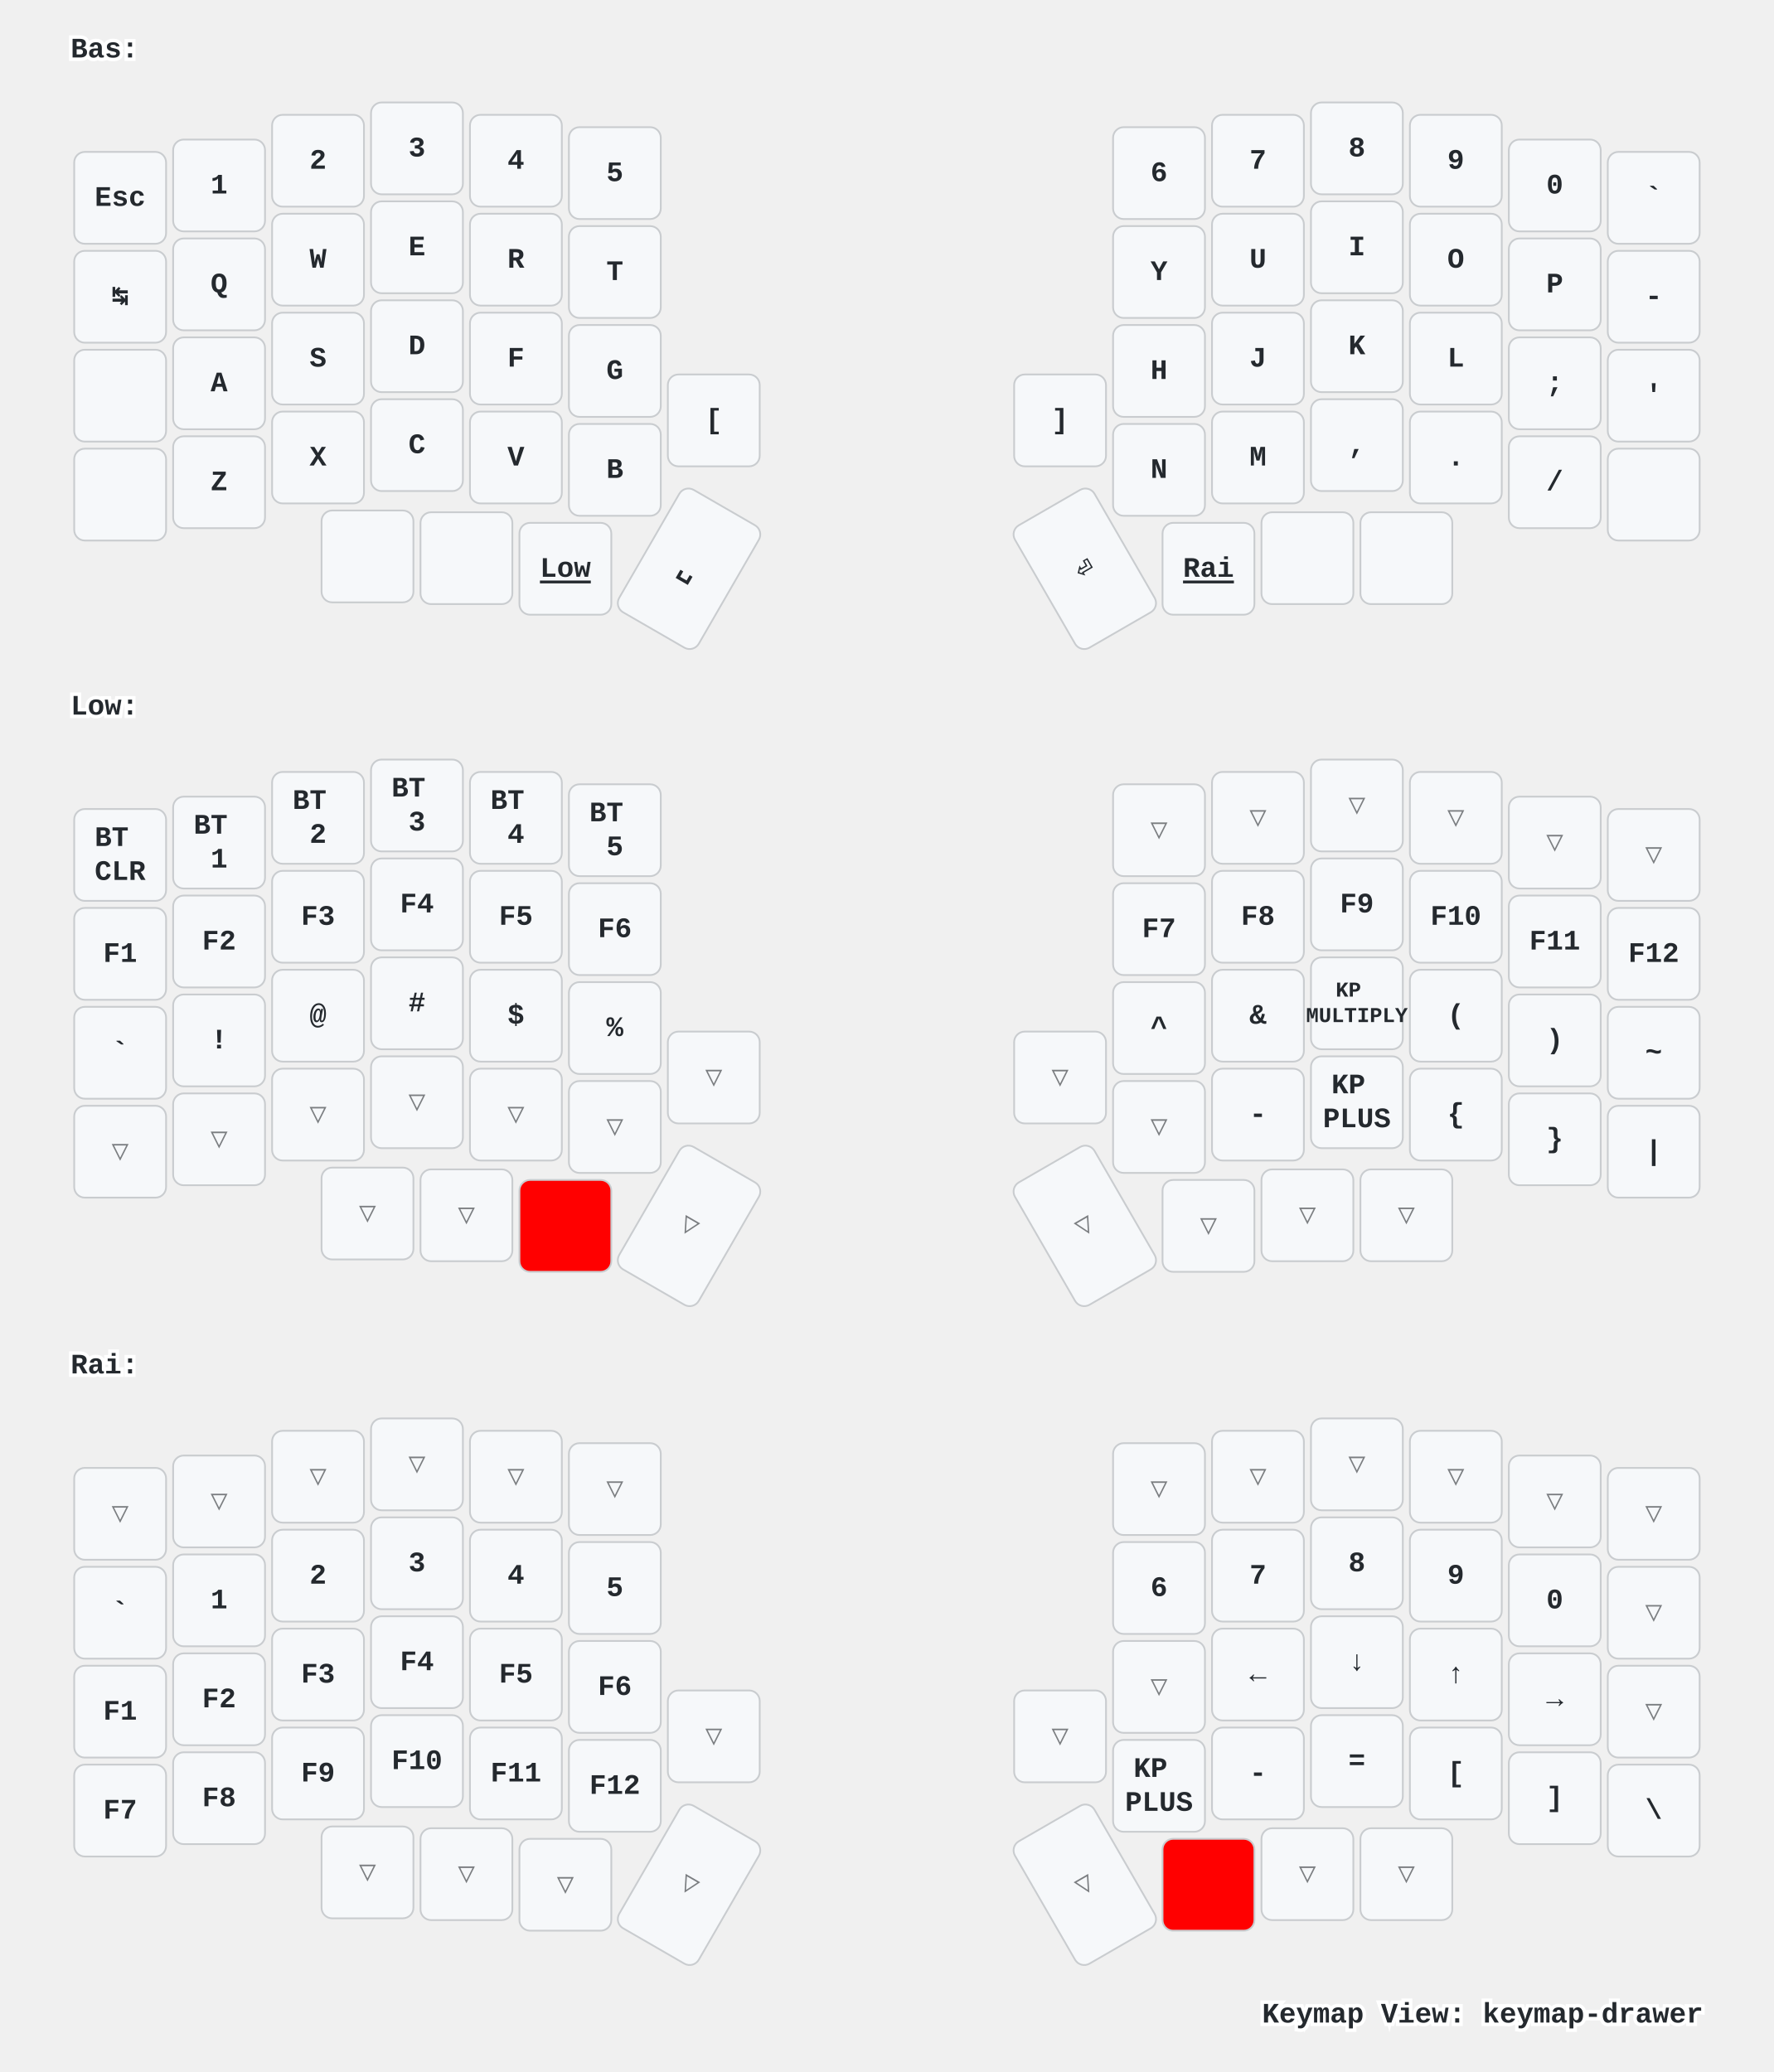
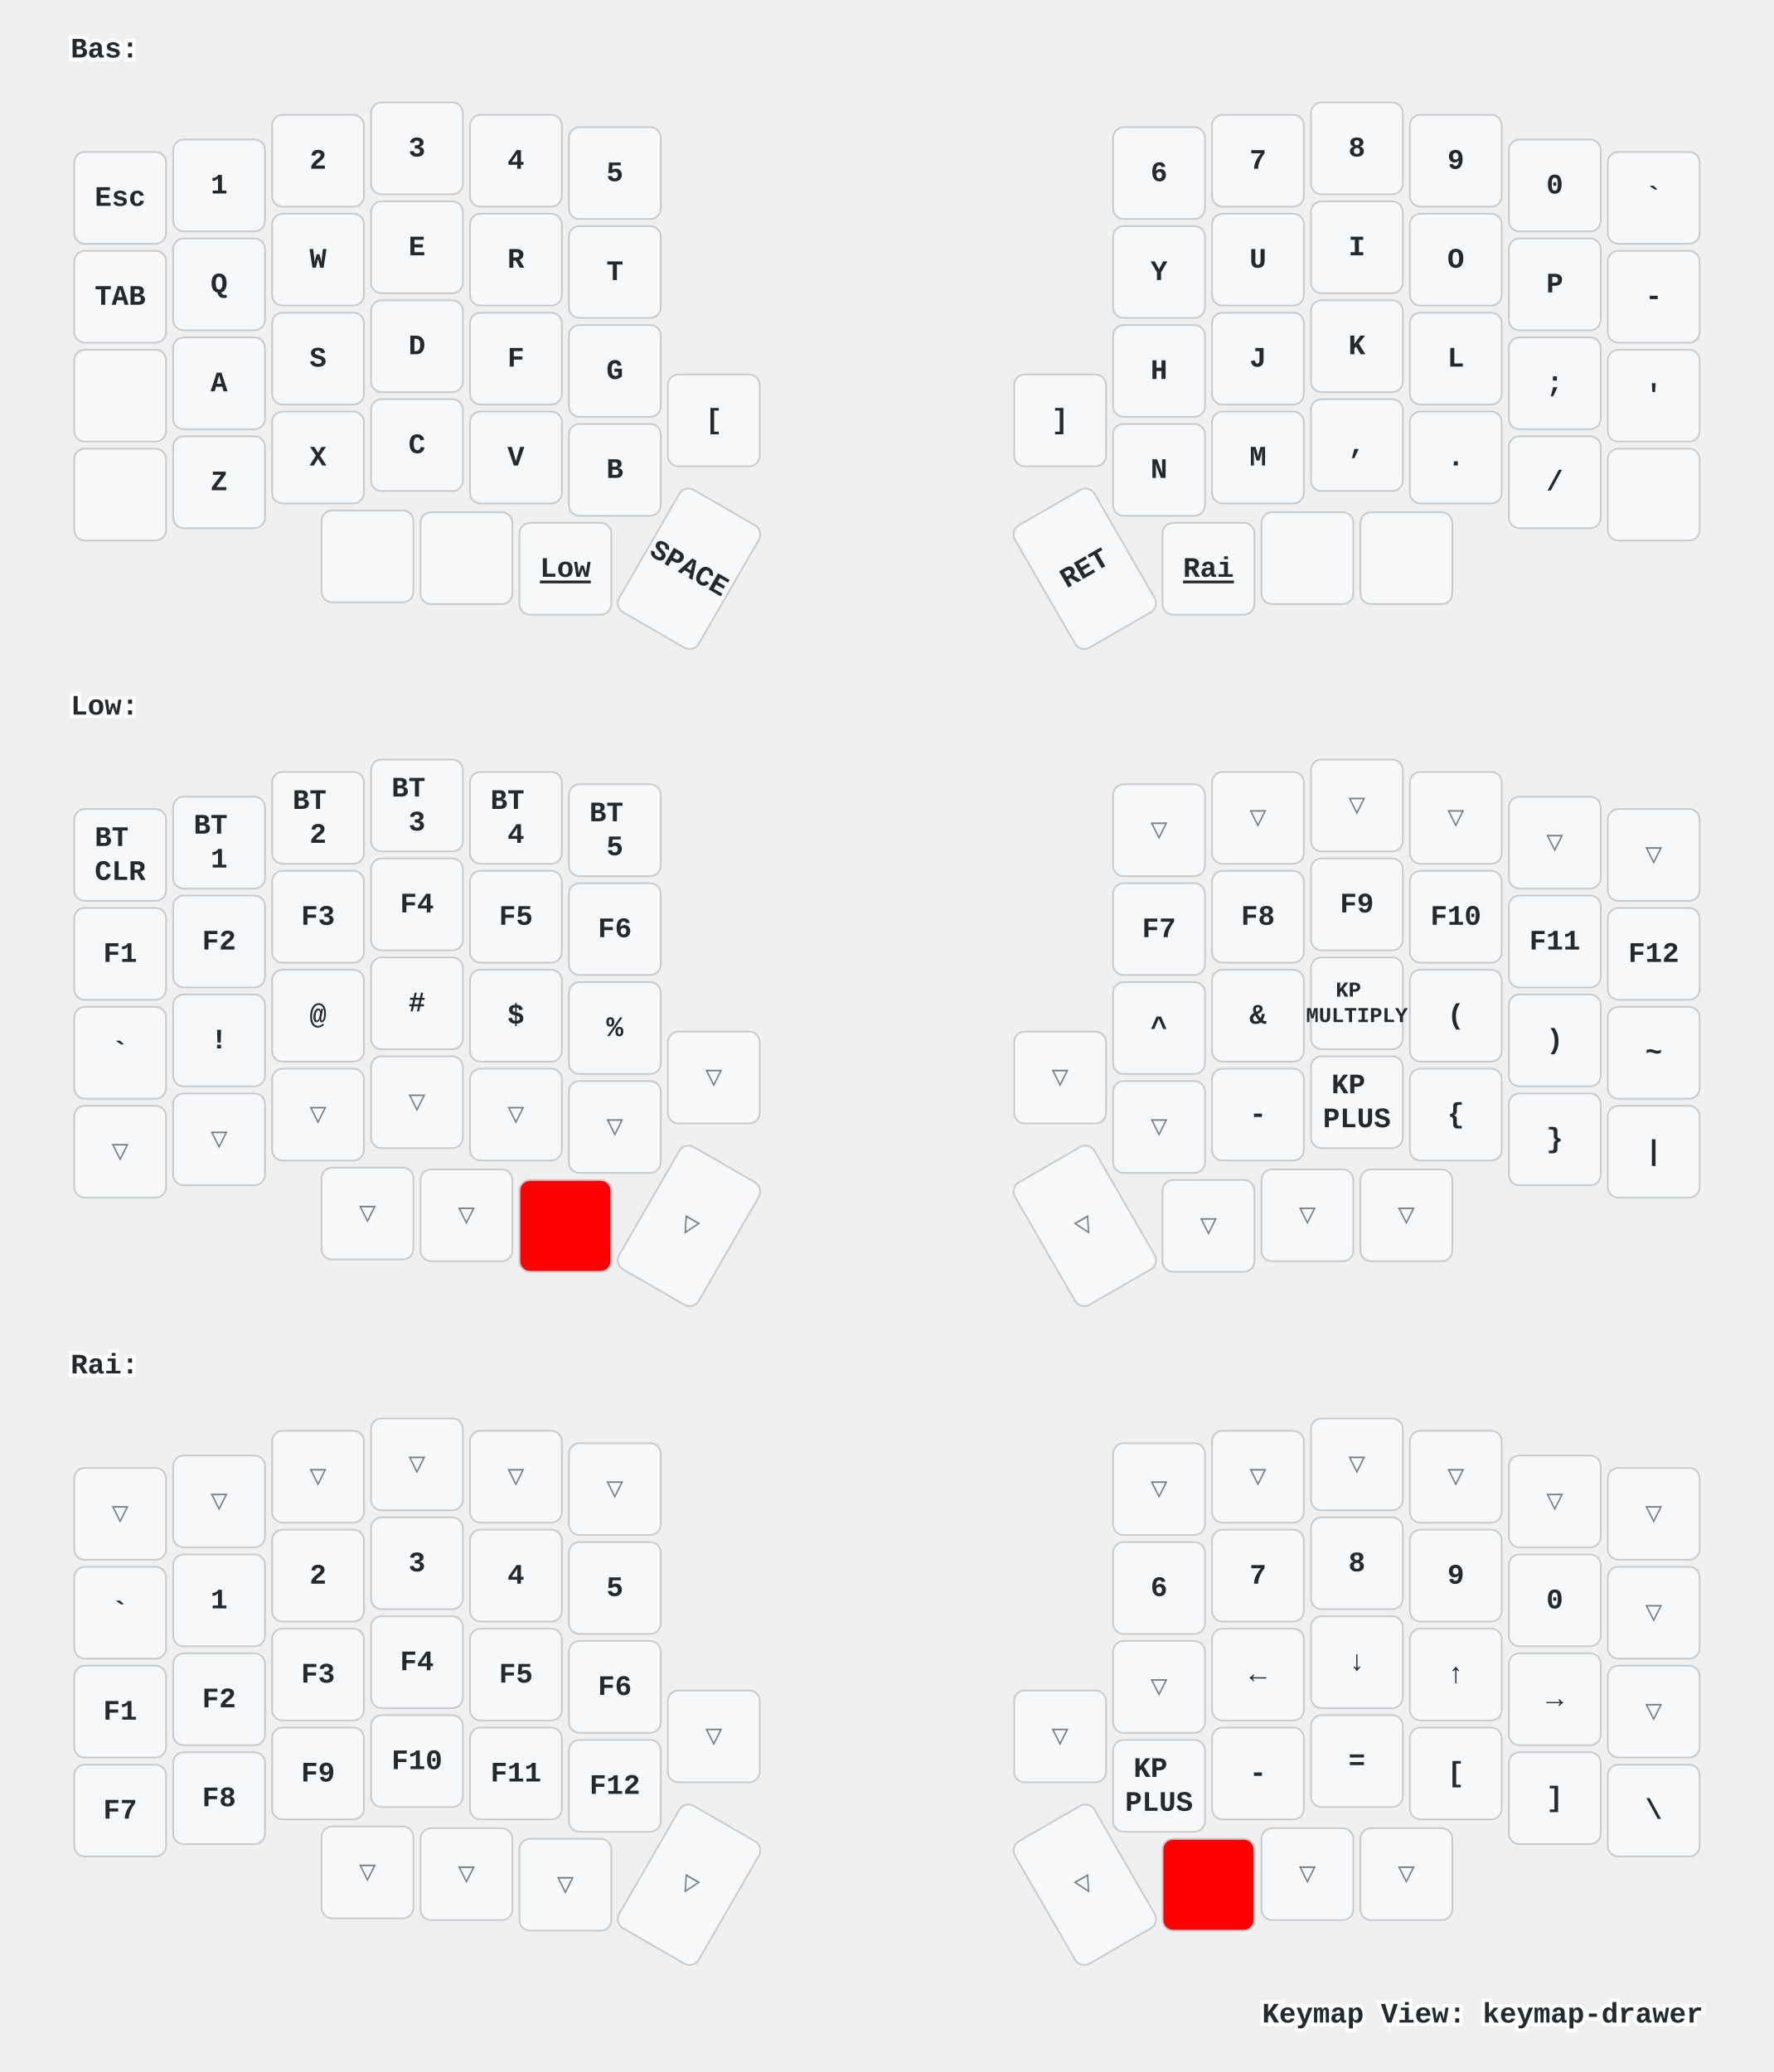
<svg xmlns="http://www.w3.org/2000/svg" xmlns:xlink="http://www.w3.org/1999/xlink" width="1004" height="1173" viewBox="0 0 1004 1173" class="keymap">
  <defs>/* start glyphs */
<svg id="mdi:apple-keyboard-command">
      <svg id="mdi-apple-keyboard-command" viewBox="0 0 24 24">
        <path d="M6,2A4,4 0 0,1 10,6V8H14V6A4,4 0 0,1 18,2A4,4 0 0,1 22,6A4,4 0 0,1 18,10H16V14H18A4,4 0 0,1 22,18A4,4 0 0,1 18,22A4,4 0 0,1 14,18V16H10V18A4,4 0 0,1 6,22A4,4 0 0,1 2,18A4,4 0 0,1 6,14H8V10H6A4,4 0 0,1 2,6A4,4 0 0,1 6,2M16,18A2,2 0 0,0 18,20A2,2 0 0,0 20,18A2,2 0 0,0 18,16H16V18M14,10H10V14H14V10M6,16A2,2 0 0,0 4,18A2,2 0 0,0 6,20A2,2 0 0,0 8,18V16H6M8,6A2,2 0 0,0 6,4A2,2 0 0,0 4,6A2,2 0 0,0 6,8H8V6M18,8A2,2 0 0,0 20,6A2,2 0 0,0 18,4A2,2 0 0,0 16,6V8H18Z" />
      </svg>
    </svg>
    <svg id="mdi:apple-keyboard-control">
      <svg id="mdi-apple-keyboard-control" viewBox="0 0 24 24">
        <path d="M19.78,11.78L18.36,13.19L12,6.83L5.64,13.19L4.22,11.78L12,4L19.78,11.78Z" />
      </svg>
    </svg>
    <svg id="mdi:apple-keyboard-option">
      <svg id="mdi-apple-keyboard-option" viewBox="0 0 24 24">
        <path d="M3,4H9.11L16.15,18H21V20H14.88L7.84,6H3V4M14,4H21V6H14V4Z" />
      </svg>
    </svg>
    <svg id="mdi:apple-keyboard-shift">
      <svg id="mdi-apple-keyboard-shift" viewBox="0 0 24 24">
        <path d="M15,18V12H17.17L12,6.83L6.83,12H9V18H15M12,4L22,14H17V20H7V14H2L12,4Z" />
      </svg>
    </svg>
    <svg id="mdi:backspace-outline">
      <svg id="mdi-backspace-outline" viewBox="0 0 24 24">
        <path d="M19,15.59L17.59,17L14,13.41L10.41,17L9,15.59L12.59,12L9,8.41L10.41,7L14,10.59L17.59,7L19,8.41L15.41,12L19,15.59M22,3A2,2 0 0,1 24,5V19A2,2 0 0,1 22,21H7C6.31,21 5.77,20.64 5.41,20.11L0,12L5.41,3.88C5.77,3.35 6.31,3 7,3H22M22,5H7L2.28,12L7,19H22V5Z" />
      </svg>
    </svg>
  </defs>/* end glyphs */
<style>/* inherit to force styles through use tags */
svg path {
    fill: inherit;
}

/* font and background color specifications */
svg.keymap {
    font-family: SFMono-Regular,Consolas,Liberation Mono,Menlo,monospace;
    font-size: 14px;
    font-kerning: normal;
    text-rendering: optimizeLegibility;
    fill: #24292e;
}

/* default key styling */
rect.key {
    fill: #f6f8fa;
}

rect.key, rect.combo {
    stroke: #c9cccf;
    stroke-width: 1;
}

/* default key side styling, only used is draw_key_sides is set */
rect.side {
    filter: brightness(90%);
}

/* color accent for combo boxes */
rect.combo, rect.combo-separate {
    fill: #cdf;
}

/* color accent for held keys */
rect.held, rect.combo.held {
    fill: #fdd;
}

/* color accent for ghost (optional) keys */
rect.ghost, rect.combo.ghost {
    stroke-dasharray: 4, 4;
    stroke-width: 2;
}

text {
    text-anchor: middle;
    dominant-baseline: middle;
}

/* styling for layer labels */
text.label {
    font-weight: bold;
    text-anchor: start;
    stroke: white;
    stroke-width: 4;
    paint-order: stroke;
}

/* styling for optional footer */
text.footer {
    text-anchor: end;
    dominant-baseline: auto;
    stroke: white;
    stroke-width: 4;
    paint-order: stroke;
}

/* styling for combo tap, and key non-tap label text */
text.combo, text.hold, text.shifted, text.left, text.right {
    font-size: 11px;
}

text.hold {
    text-anchor: middle;
    dominant-baseline: auto;
}

text.shifted {
    text-anchor: middle;
    dominant-baseline: hanging;
}

text.left {
    text-anchor: start;
}

text.right {
    text-anchor: end;
}

text.layer-activator {
    text-decoration: underline;
}

/* styling for hold/shifted label text in combo box */
text.combo.hold, text.combo.shifted, text.combo.left, text.combo.right {
    font-size: 8px;
}

/* lighter symbol for transparent keys */
text.trans {
    fill: #7b7e81;
}

/* styling for combo dendrons */
path.combo {
    stroke-width: 1;
    stroke: gray;
    fill: none;
}

/* Start Tabler Icons Cleanup */
/* cannot use height/width with glyphs */
.icon-tabler &gt; path {
    fill: inherit;
    stroke: inherit;
    stroke-width: 2;
}
/* hide tabler's default box */
.icon-tabler &gt; path[stroke="none"][fill="none"] {
    visibility: hidden;
}
/* End Tabler Icons Cleanup */

/* For default sytles, see https://github.com/caksoylar/keymap-drawer/blob/main/keymap_drawer/config.py#L85 */

svg.keymap {
  font-family: Ubuntu Mono, Inconsolata, Consolas, Liberation Mono, Menlo, monospace;
  font-size: 16px;
  font-weight: bold;
  text-rendering: optimizeLegibility;
}

/* Color accent for held keys
red = #f00
green = #0f0
blue = #00f
yellow = #ff0
cyan = #0ff
magenta = #f0f
white = #fff
black = #000
grey = #888
light grey = #ccc
#ffc
*/
rect.held, rect.combo.held {
    fill: #f00;
}

/* Technique borrowed and extended from https://github.com/englmaxi/zmk-config/blob/master/keymap-drawer/config.yaml */
.sym_sub_text.tap {
  translate: -5px 2px;
  font-size: 20px;
}
.sym_sub_text.shifted {
  translate: 10px 13px;
  font-size: 10px;
  opacity: 1.0;
}
.combo.sym_sub_text.tap {
  translate: -1px 1px;
}
.combo.sym_sub_text.shifted {
  translate: 7px 5px;
  font-size: 10px;
  opacity: 1.0;
}

/* Toggle */
.toggle.shifted {
  translate: -10px 12px;
}

.toggle.hold {
  translate: 13px -23px;
}

/* Variant for tap-dances */
.tap_dance.tap {
  translate: -7px 0px;
  font-size: 12px;
}
.tap_dance.shifted {
  translate: 7px 17px;
  font-size: 12px;
  opacity: 1.0;
}

/* Variant for symbol next to symbol */
.sym_by_sym.tap {
  translate: -6px 0px;
}
.sym_by_sym.shifted {
  translate: 10px 12px;
  opacity: 1.0;
}

.combo.sym_by_sym.tap {
  translate: -35px 0px;
}
.combo.sym_by_sym.shifted {
  translate: 35px 20px;
  opacity: 1.0;
}

.combo.sym_by_sym.hold {
  visibility: hidden;
}

/* hide hold box for combo sym_by_sym */
.combo.sym_by_sym.hold &gt; path[stroke="none"][fill="none"] {
  visibility: hidden;
}
</style>
  <g transform="translate(40, 0)" class="layer-Bas">
    <text x="0" y="28" class="label" id="Bas">Bas:</text>
    <g transform="translate(0, 56)">
      <g transform="translate(28, 56)" class="key keypos-0">
        <rect rx="6" ry="6" x="-26" y="-26" width="52" height="52" class="key" />
        <text x="0" y="0" class="key tap">Esc</text>
      </g>
      <g transform="translate(84, 49)" class="key keypos-1">
        <rect rx="6" ry="6" x="-26" y="-26" width="52" height="52" class="key" />
        <text x="0" y="0" class="key tap">1</text>
      </g>
      <g transform="translate(140, 35)" class="key keypos-2">
        <rect rx="6" ry="6" x="-26" y="-26" width="52" height="52" class="key" />
        <text x="0" y="0" class="key tap">2</text>
      </g>
      <g transform="translate(196, 28)" class="key keypos-3">
        <rect rx="6" ry="6" x="-26" y="-26" width="52" height="52" class="key" />
        <text x="0" y="0" class="key tap">3</text>
      </g>
      <g transform="translate(252, 35)" class="key keypos-4">
        <rect rx="6" ry="6" x="-26" y="-26" width="52" height="52" class="key" />
        <text x="0" y="0" class="key tap">4</text>
      </g>
      <g transform="translate(308, 42)" class="key keypos-5">
        <rect rx="6" ry="6" x="-26" y="-26" width="52" height="52" class="key" />
        <text x="0" y="0" class="key tap">5</text>
      </g>
      <g transform="translate(616, 42)" class="key keypos-6">
        <rect rx="6" ry="6" x="-26" y="-26" width="52" height="52" class="key" />
        <text x="0" y="0" class="key tap">6</text>
      </g>
      <g transform="translate(672, 35)" class="key keypos-7">
        <rect rx="6" ry="6" x="-26" y="-26" width="52" height="52" class="key" />
        <text x="0" y="0" class="key tap">7</text>
      </g>
      <g transform="translate(728, 28)" class="key keypos-8">
        <rect rx="6" ry="6" x="-26" y="-26" width="52" height="52" class="key" />
        <text x="0" y="0" class="key tap">8</text>
      </g>
      <g transform="translate(784, 35)" class="key keypos-9">
        <rect rx="6" ry="6" x="-26" y="-26" width="52" height="52" class="key" />
        <text x="0" y="0" class="key tap">9</text>
      </g>
      <g transform="translate(840, 49)" class="key keypos-10">
        <rect rx="6" ry="6" x="-26" y="-26" width="52" height="52" class="key" />
        <text x="0" y="0" class="key tap">0</text>
      </g>
      <g transform="translate(896, 56)" class="key keypos-11">
        <rect rx="6" ry="6" x="-26" y="-26" width="52" height="52" class="key" />
        <text x="0" y="0" class="key tap">`</text>
      </g>
      <g transform="translate(28, 112)" class="key keypos-12">
        <rect rx="6" ry="6" x="-26" y="-26" width="52" height="52" class="key" />
-         <text x="0" y="0" class="key tap">↹</text>
+         <text x="0" y="0" class="key tap">TAB</text>
      </g>
      <g transform="translate(84, 105)" class="key keypos-13">
        <rect rx="6" ry="6" x="-26" y="-26" width="52" height="52" class="key" />
        <text x="0" y="0" class="key tap">Q</text>
      </g>
      <g transform="translate(140, 91)" class="key keypos-14">
        <rect rx="6" ry="6" x="-26" y="-26" width="52" height="52" class="key" />
        <text x="0" y="0" class="key tap">W</text>
      </g>
      <g transform="translate(196, 84)" class="key keypos-15">
        <rect rx="6" ry="6" x="-26" y="-26" width="52" height="52" class="key" />
        <text x="0" y="0" class="key tap">E</text>
      </g>
      <g transform="translate(252, 91)" class="key keypos-16">
        <rect rx="6" ry="6" x="-26" y="-26" width="52" height="52" class="key" />
        <text x="0" y="0" class="key tap">R</text>
      </g>
      <g transform="translate(308, 98)" class="key keypos-17">
        <rect rx="6" ry="6" x="-26" y="-26" width="52" height="52" class="key" />
        <text x="0" y="0" class="key tap">T</text>
      </g>
      <g transform="translate(616, 98)" class="key keypos-18">
        <rect rx="6" ry="6" x="-26" y="-26" width="52" height="52" class="key" />
        <text x="0" y="0" class="key tap">Y</text>
      </g>
      <g transform="translate(672, 91)" class="key keypos-19">
        <rect rx="6" ry="6" x="-26" y="-26" width="52" height="52" class="key" />
        <text x="0" y="0" class="key tap">U</text>
      </g>
      <g transform="translate(728, 84)" class="key keypos-20">
        <rect rx="6" ry="6" x="-26" y="-26" width="52" height="52" class="key" />
        <text x="0" y="0" class="key tap">I</text>
      </g>
      <g transform="translate(784, 91)" class="key keypos-21">
        <rect rx="6" ry="6" x="-26" y="-26" width="52" height="52" class="key" />
        <text x="0" y="0" class="key tap">O</text>
      </g>
      <g transform="translate(840, 105)" class="key keypos-22">
        <rect rx="6" ry="6" x="-26" y="-26" width="52" height="52" class="key" />
        <text x="0" y="0" class="key tap">P</text>
      </g>
      <g transform="translate(896, 112)" class="key keypos-23">
        <rect rx="6" ry="6" x="-26" y="-26" width="52" height="52" class="key" />
        <text x="0" y="0" class="key tap">-</text>
      </g>
      <g transform="translate(28, 168)" class="key keypos-24">
        <rect rx="6" ry="6" x="-26" y="-26" width="52" height="52" class="key" />
        <use href="#mdi:apple-keyboard-control" xlink:href="#mdi:apple-keyboard-control" x="-9" y="-9" height="18" width="18.0" class="key tap glyph mdi:apple-keyboard-control" />
      </g>
      <g transform="translate(84, 161)" class="key keypos-25">
        <rect rx="6" ry="6" x="-26" y="-26" width="52" height="52" class="key" />
        <text x="0" y="0" class="key tap">A</text>
      </g>
      <g transform="translate(140, 147)" class="key keypos-26">
        <rect rx="6" ry="6" x="-26" y="-26" width="52" height="52" class="key" />
        <text x="0" y="0" class="key tap">S</text>
      </g>
      <g transform="translate(196, 140)" class="key keypos-27">
        <rect rx="6" ry="6" x="-26" y="-26" width="52" height="52" class="key" />
        <text x="0" y="0" class="key tap">D</text>
      </g>
      <g transform="translate(252, 147)" class="key keypos-28">
        <rect rx="6" ry="6" x="-26" y="-26" width="52" height="52" class="key" />
        <text x="0" y="0" class="key tap">F</text>
      </g>
      <g transform="translate(308, 154)" class="key keypos-29">
        <rect rx="6" ry="6" x="-26" y="-26" width="52" height="52" class="key" />
        <text x="0" y="0" class="key tap">G</text>
      </g>
      <g transform="translate(616, 154)" class="key keypos-30">
        <rect rx="6" ry="6" x="-26" y="-26" width="52" height="52" class="key" />
        <text x="0" y="0" class="key tap">H</text>
      </g>
      <g transform="translate(672, 147)" class="key keypos-31">
        <rect rx="6" ry="6" x="-26" y="-26" width="52" height="52" class="key" />
        <text x="0" y="0" class="key tap">J</text>
      </g>
      <g transform="translate(728, 140)" class="key keypos-32">
        <rect rx="6" ry="6" x="-26" y="-26" width="52" height="52" class="key" />
        <text x="0" y="0" class="key tap">K</text>
      </g>
      <g transform="translate(784, 147)" class="key keypos-33">
        <rect rx="6" ry="6" x="-26" y="-26" width="52" height="52" class="key" />
        <text x="0" y="0" class="key tap">L</text>
      </g>
      <g transform="translate(840, 161)" class="key keypos-34">
        <rect rx="6" ry="6" x="-26" y="-26" width="52" height="52" class="key" />
        <text x="0" y="0" class="key tap">;</text>
      </g>
      <g transform="translate(896, 168)" class="key keypos-35">
        <rect rx="6" ry="6" x="-26" y="-26" width="52" height="52" class="key" />
        <text x="0" y="0" class="key tap">'</text>
      </g>
      <g transform="translate(28, 224)" class="key keypos-36">
        <rect rx="6" ry="6" x="-26" y="-26" width="52" height="52" class="key" />
        <use href="#mdi:apple-keyboard-shift" xlink:href="#mdi:apple-keyboard-shift" x="-9" y="-9" height="18" width="18.0" class="key tap glyph mdi:apple-keyboard-shift" />
      </g>
      <g transform="translate(84, 217)" class="key keypos-37">
        <rect rx="6" ry="6" x="-26" y="-26" width="52" height="52" class="key" />
        <text x="0" y="0" class="key tap">Z</text>
      </g>
      <g transform="translate(140, 203)" class="key keypos-38">
        <rect rx="6" ry="6" x="-26" y="-26" width="52" height="52" class="key" />
        <text x="0" y="0" class="key tap">X</text>
      </g>
      <g transform="translate(196, 196)" class="key keypos-39">
        <rect rx="6" ry="6" x="-26" y="-26" width="52" height="52" class="key" />
        <text x="0" y="0" class="key tap">C</text>
      </g>
      <g transform="translate(252, 203)" class="key keypos-40">
        <rect rx="6" ry="6" x="-26" y="-26" width="52" height="52" class="key" />
        <text x="0" y="0" class="key tap">V</text>
      </g>
      <g transform="translate(308, 210)" class="key keypos-41">
        <rect rx="6" ry="6" x="-26" y="-26" width="52" height="52" class="key" />
        <text x="0" y="0" class="key tap">B</text>
      </g>
      <g transform="translate(364, 182)" class="key keypos-42">
        <rect rx="6" ry="6" x="-26" y="-26" width="52" height="52" class="key" />
        <text x="0" y="0" class="key tap">[</text>
      </g>
      <g transform="translate(560, 182)" class="key keypos-43">
        <rect rx="6" ry="6" x="-26" y="-26" width="52" height="52" class="key" />
        <text x="0" y="0" class="key tap">]</text>
      </g>
      <g transform="translate(616, 210)" class="key keypos-44">
        <rect rx="6" ry="6" x="-26" y="-26" width="52" height="52" class="key" />
        <text x="0" y="0" class="key tap">N</text>
      </g>
      <g transform="translate(672, 203)" class="key keypos-45">
        <rect rx="6" ry="6" x="-26" y="-26" width="52" height="52" class="key" />
        <text x="0" y="0" class="key tap">M</text>
      </g>
      <g transform="translate(728, 196)" class="key keypos-46">
        <rect rx="6" ry="6" x="-26" y="-26" width="52" height="52" class="key" />
        <text x="0" y="0" class="key tap">,</text>
      </g>
      <g transform="translate(784, 203)" class="key keypos-47">
        <rect rx="6" ry="6" x="-26" y="-26" width="52" height="52" class="key" />
        <text x="0" y="0" class="key tap">.</text>
      </g>
      <g transform="translate(840, 217)" class="key keypos-48">
        <rect rx="6" ry="6" x="-26" y="-26" width="52" height="52" class="key" />
        <text x="0" y="0" class="key tap">/</text>
      </g>
      <g transform="translate(896, 224)" class="key keypos-49">
        <rect rx="6" ry="6" x="-26" y="-26" width="52" height="52" class="key" />
        <use href="#mdi:apple-keyboard-shift" xlink:href="#mdi:apple-keyboard-shift" x="-9" y="-9" height="18" width="18.0" class="key tap glyph mdi:apple-keyboard-shift" />
      </g>
      <g transform="translate(168, 259)" class="key keypos-50">
        <rect rx="6" ry="6" x="-26" y="-26" width="52" height="52" class="key" />
        <use href="#mdi:apple-keyboard-option" xlink:href="#mdi:apple-keyboard-option" x="-9" y="-9" height="18" width="18.0" class="key tap glyph mdi:apple-keyboard-option" />
      </g>
      <g transform="translate(224, 260)" class="key keypos-51">
        <rect rx="6" ry="6" x="-26" y="-26" width="52" height="52" class="key" />
        <use href="#mdi:apple-keyboard-command" xlink:href="#mdi:apple-keyboard-command" x="-9" y="-9" height="18" width="18.0" class="key tap glyph mdi:apple-keyboard-command" />
      </g>
      <g transform="translate(280, 266)" class="key keypos-52">
        <rect rx="6" ry="6" x="-26" y="-26" width="52" height="52" class="key" />
        <a href="#Low">
          <text x="0" y="0" class="key tap layer-activator">Low</text>
        </a>
      </g>
      <g transform="translate(350, 266) rotate(30.0)" class="key keypos-53">
        <rect rx="6" ry="6" x="-26" y="-40" width="52" height="80" class="key" />
-         <text x="0" y="0" class="key tap">␣</text>
+         <text x="0" y="0" class="key tap">SPACE</text>
      </g>
      <g transform="translate(574, 266) rotate(-30.0)" class="key keypos-54">
        <rect rx="6" ry="6" x="-26" y="-40" width="52" height="80" class="key" />
-         <text x="0" y="0" class="key tap">⏎</text>
+         <text x="0" y="0" class="key tap">RET</text>
      </g>
      <g transform="translate(644, 266)" class="key keypos-55">
        <rect rx="6" ry="6" x="-26" y="-26" width="52" height="52" class="key" />
        <a href="#Rai">
          <text x="0" y="0" class="key tap layer-activator">Rai</text>
        </a>
      </g>
      <g transform="translate(700, 260)" class="key keypos-56">
        <rect rx="6" ry="6" x="-26" y="-26" width="52" height="52" class="key" />
        <use href="#mdi:backspace-outline" xlink:href="#mdi:backspace-outline" x="-9" y="-9" height="18" width="18.0" class="key tap glyph mdi:backspace-outline" />
      </g>
      <g transform="translate(756, 260)" class="key keypos-57">
        <rect rx="6" ry="6" x="-26" y="-26" width="52" height="52" class="key" />
        <use href="#mdi:apple-keyboard-command" xlink:href="#mdi:apple-keyboard-command" x="-9" y="-9" height="18" width="18.0" class="key tap glyph mdi:apple-keyboard-command" />
      </g>
    </g>
  </g>
  <g transform="translate(40, 372)" class="layer-Low">
    <text x="0" y="28" class="label" id="Low">Low:</text>
    <g transform="translate(0, 56)">
      <g transform="translate(28, 56)" class="key keypos-0">
        <rect rx="6" ry="6" x="-26" y="-26" width="52" height="52" class="key" />
        <text x="0" y="0" class="key tap">
          <tspan x="0" dy="-0.6em">BT</tspan>
          <tspan x="0" dy="1.2em">CLR</tspan>
        </text>
      </g>
      <g transform="translate(84, 49)" class="key keypos-1">
        <rect rx="6" ry="6" x="-26" y="-26" width="52" height="52" class="key" />
        <text x="0" y="0" class="key tap">
          <tspan x="0" dy="-0.6em">BT</tspan>
          <tspan x="0" dy="1.2em">1</tspan>
        </text>
      </g>
      <g transform="translate(140, 35)" class="key keypos-2">
        <rect rx="6" ry="6" x="-26" y="-26" width="52" height="52" class="key" />
        <text x="0" y="0" class="key tap">
          <tspan x="0" dy="-0.6em">BT</tspan>
          <tspan x="0" dy="1.2em">2</tspan>
        </text>
      </g>
      <g transform="translate(196, 28)" class="key keypos-3">
        <rect rx="6" ry="6" x="-26" y="-26" width="52" height="52" class="key" />
        <text x="0" y="0" class="key tap">
          <tspan x="0" dy="-0.6em">BT</tspan>
          <tspan x="0" dy="1.2em">3</tspan>
        </text>
      </g>
      <g transform="translate(252, 35)" class="key keypos-4">
        <rect rx="6" ry="6" x="-26" y="-26" width="52" height="52" class="key" />
        <text x="0" y="0" class="key tap">
          <tspan x="0" dy="-0.6em">BT</tspan>
          <tspan x="0" dy="1.2em">4</tspan>
        </text>
      </g>
      <g transform="translate(308, 42)" class="key keypos-5">
        <rect rx="6" ry="6" x="-26" y="-26" width="52" height="52" class="key" />
        <text x="0" y="0" class="key tap">
          <tspan x="0" dy="-0.6em">BT</tspan>
          <tspan x="0" dy="1.2em">5</tspan>
        </text>
      </g>
      <g transform="translate(616, 42)" class="key trans keypos-6">
        <rect rx="6" ry="6" x="-26" y="-26" width="52" height="52" class="key trans" />
        <text x="0" y="0" class="key trans tap">▽</text>
      </g>
      <g transform="translate(672, 35)" class="key trans keypos-7">
        <rect rx="6" ry="6" x="-26" y="-26" width="52" height="52" class="key trans" />
        <text x="0" y="0" class="key trans tap">▽</text>
      </g>
      <g transform="translate(728, 28)" class="key trans keypos-8">
        <rect rx="6" ry="6" x="-26" y="-26" width="52" height="52" class="key trans" />
        <text x="0" y="0" class="key trans tap">▽</text>
      </g>
      <g transform="translate(784, 35)" class="key trans keypos-9">
        <rect rx="6" ry="6" x="-26" y="-26" width="52" height="52" class="key trans" />
        <text x="0" y="0" class="key trans tap">▽</text>
      </g>
      <g transform="translate(840, 49)" class="key trans keypos-10">
        <rect rx="6" ry="6" x="-26" y="-26" width="52" height="52" class="key trans" />
        <text x="0" y="0" class="key trans tap">▽</text>
      </g>
      <g transform="translate(896, 56)" class="key trans keypos-11">
        <rect rx="6" ry="6" x="-26" y="-26" width="52" height="52" class="key trans" />
        <text x="0" y="0" class="key trans tap">▽</text>
      </g>
      <g transform="translate(28, 112)" class="key keypos-12">
        <rect rx="6" ry="6" x="-26" y="-26" width="52" height="52" class="key" />
        <text x="0" y="0" class="key tap">F1</text>
      </g>
      <g transform="translate(84, 105)" class="key keypos-13">
        <rect rx="6" ry="6" x="-26" y="-26" width="52" height="52" class="key" />
        <text x="0" y="0" class="key tap">F2</text>
      </g>
      <g transform="translate(140, 91)" class="key keypos-14">
        <rect rx="6" ry="6" x="-26" y="-26" width="52" height="52" class="key" />
        <text x="0" y="0" class="key tap">F3</text>
      </g>
      <g transform="translate(196, 84)" class="key keypos-15">
        <rect rx="6" ry="6" x="-26" y="-26" width="52" height="52" class="key" />
        <text x="0" y="0" class="key tap">F4</text>
      </g>
      <g transform="translate(252, 91)" class="key keypos-16">
        <rect rx="6" ry="6" x="-26" y="-26" width="52" height="52" class="key" />
        <text x="0" y="0" class="key tap">F5</text>
      </g>
      <g transform="translate(308, 98)" class="key keypos-17">
        <rect rx="6" ry="6" x="-26" y="-26" width="52" height="52" class="key" />
        <text x="0" y="0" class="key tap">F6</text>
      </g>
      <g transform="translate(616, 98)" class="key keypos-18">
        <rect rx="6" ry="6" x="-26" y="-26" width="52" height="52" class="key" />
        <text x="0" y="0" class="key tap">F7</text>
      </g>
      <g transform="translate(672, 91)" class="key keypos-19">
        <rect rx="6" ry="6" x="-26" y="-26" width="52" height="52" class="key" />
        <text x="0" y="0" class="key tap">F8</text>
      </g>
      <g transform="translate(728, 84)" class="key keypos-20">
        <rect rx="6" ry="6" x="-26" y="-26" width="52" height="52" class="key" />
        <text x="0" y="0" class="key tap">F9</text>
      </g>
      <g transform="translate(784, 91)" class="key keypos-21">
        <rect rx="6" ry="6" x="-26" y="-26" width="52" height="52" class="key" />
        <text x="0" y="0" class="key tap">F10</text>
      </g>
      <g transform="translate(840, 105)" class="key keypos-22">
        <rect rx="6" ry="6" x="-26" y="-26" width="52" height="52" class="key" />
        <text x="0" y="0" class="key tap">F11</text>
      </g>
      <g transform="translate(896, 112)" class="key keypos-23">
        <rect rx="6" ry="6" x="-26" y="-26" width="52" height="52" class="key" />
        <text x="0" y="0" class="key tap">F12</text>
      </g>
      <g transform="translate(28, 168)" class="key keypos-24">
        <rect rx="6" ry="6" x="-26" y="-26" width="52" height="52" class="key" />
        <text x="0" y="0" class="key tap">`</text>
      </g>
      <g transform="translate(84, 161)" class="key keypos-25">
        <rect rx="6" ry="6" x="-26" y="-26" width="52" height="52" class="key" />
        <text x="0" y="0" class="key tap">!</text>
      </g>
      <g transform="translate(140, 147)" class="key keypos-26">
        <rect rx="6" ry="6" x="-26" y="-26" width="52" height="52" class="key" />
        <text x="0" y="0" class="key tap">@</text>
      </g>
      <g transform="translate(196, 140)" class="key keypos-27">
        <rect rx="6" ry="6" x="-26" y="-26" width="52" height="52" class="key" />
        <text x="0" y="0" class="key tap">#</text>
      </g>
      <g transform="translate(252, 147)" class="key keypos-28">
        <rect rx="6" ry="6" x="-26" y="-26" width="52" height="52" class="key" />
        <text x="0" y="0" class="key tap">$</text>
      </g>
      <g transform="translate(308, 154)" class="key keypos-29">
        <rect rx="6" ry="6" x="-26" y="-26" width="52" height="52" class="key" />
        <text x="0" y="0" class="key tap">%</text>
      </g>
      <g transform="translate(616, 154)" class="key keypos-30">
        <rect rx="6" ry="6" x="-26" y="-26" width="52" height="52" class="key" />
        <text x="0" y="0" class="key tap">^</text>
      </g>
      <g transform="translate(672, 147)" class="key keypos-31">
        <rect rx="6" ry="6" x="-26" y="-26" width="52" height="52" class="key" />
        <text x="0" y="0" class="key tap">&amp;</text>
      </g>
      <g transform="translate(728, 140)" class="key keypos-32">
        <rect rx="6" ry="6" x="-26" y="-26" width="52" height="52" class="key" />
        <text x="0" y="0" class="key tap">
          <tspan x="0" dy="-0.6em" style="font-size: 75%">KP</tspan>
          <tspan x="0" dy="1.2em" style="font-size: 75%">MULTIPLY</tspan>
        </text>
      </g>
      <g transform="translate(784, 147)" class="key keypos-33">
        <rect rx="6" ry="6" x="-26" y="-26" width="52" height="52" class="key" />
        <text x="0" y="0" class="key tap">(</text>
      </g>
      <g transform="translate(840, 161)" class="key keypos-34">
        <rect rx="6" ry="6" x="-26" y="-26" width="52" height="52" class="key" />
        <text x="0" y="0" class="key tap">)</text>
      </g>
      <g transform="translate(896, 168)" class="key keypos-35">
        <rect rx="6" ry="6" x="-26" y="-26" width="52" height="52" class="key" />
        <text x="0" y="0" class="key tap">~</text>
      </g>
      <g transform="translate(28, 224)" class="key trans keypos-36">
        <rect rx="6" ry="6" x="-26" y="-26" width="52" height="52" class="key trans" />
        <text x="0" y="0" class="key trans tap">▽</text>
      </g>
      <g transform="translate(84, 217)" class="key trans keypos-37">
        <rect rx="6" ry="6" x="-26" y="-26" width="52" height="52" class="key trans" />
        <text x="0" y="0" class="key trans tap">▽</text>
      </g>
      <g transform="translate(140, 203)" class="key trans keypos-38">
        <rect rx="6" ry="6" x="-26" y="-26" width="52" height="52" class="key trans" />
        <text x="0" y="0" class="key trans tap">▽</text>
      </g>
      <g transform="translate(196, 196)" class="key trans keypos-39">
        <rect rx="6" ry="6" x="-26" y="-26" width="52" height="52" class="key trans" />
        <text x="0" y="0" class="key trans tap">▽</text>
      </g>
      <g transform="translate(252, 203)" class="key trans keypos-40">
        <rect rx="6" ry="6" x="-26" y="-26" width="52" height="52" class="key trans" />
        <text x="0" y="0" class="key trans tap">▽</text>
      </g>
      <g transform="translate(308, 210)" class="key trans keypos-41">
        <rect rx="6" ry="6" x="-26" y="-26" width="52" height="52" class="key trans" />
        <text x="0" y="0" class="key trans tap">▽</text>
      </g>
      <g transform="translate(364, 182)" class="key trans keypos-42">
        <rect rx="6" ry="6" x="-26" y="-26" width="52" height="52" class="key trans" />
        <text x="0" y="0" class="key trans tap">▽</text>
      </g>
      <g transform="translate(560, 182)" class="key trans keypos-43">
        <rect rx="6" ry="6" x="-26" y="-26" width="52" height="52" class="key trans" />
        <text x="0" y="0" class="key trans tap">▽</text>
      </g>
      <g transform="translate(616, 210)" class="key trans keypos-44">
        <rect rx="6" ry="6" x="-26" y="-26" width="52" height="52" class="key trans" />
        <text x="0" y="0" class="key trans tap">▽</text>
      </g>
      <g transform="translate(672, 203)" class="key keypos-45">
        <rect rx="6" ry="6" x="-26" y="-26" width="52" height="52" class="key" />
        <text x="0" y="0" class="key tap">-</text>
      </g>
      <g transform="translate(728, 196)" class="key keypos-46">
        <rect rx="6" ry="6" x="-26" y="-26" width="52" height="52" class="key" />
        <text x="0" y="0" class="key tap">
          <tspan x="0" dy="-0.6em">KP</tspan>
          <tspan x="0" dy="1.2em">PLUS</tspan>
        </text>
      </g>
      <g transform="translate(784, 203)" class="key keypos-47">
        <rect rx="6" ry="6" x="-26" y="-26" width="52" height="52" class="key" />
        <text x="0" y="0" class="key tap">{</text>
      </g>
      <g transform="translate(840, 217)" class="key keypos-48">
        <rect rx="6" ry="6" x="-26" y="-26" width="52" height="52" class="key" />
        <text x="0" y="0" class="key tap">}</text>
      </g>
      <g transform="translate(896, 224)" class="key keypos-49">
        <rect rx="6" ry="6" x="-26" y="-26" width="52" height="52" class="key" />
        <text x="0" y="0" class="key tap">|</text>
      </g>
      <g transform="translate(168, 259)" class="key trans keypos-50">
        <rect rx="6" ry="6" x="-26" y="-26" width="52" height="52" class="key trans" />
        <text x="0" y="0" class="key trans tap">▽</text>
      </g>
      <g transform="translate(224, 260)" class="key trans keypos-51">
        <rect rx="6" ry="6" x="-26" y="-26" width="52" height="52" class="key trans" />
        <text x="0" y="0" class="key trans tap">▽</text>
      </g>
      <g transform="translate(280, 266)" class="key held keypos-52">
        <rect rx="6" ry="6" x="-26" y="-26" width="52" height="52" class="key held" />
      </g>
      <g transform="translate(350, 266) rotate(30.0)" class="key trans keypos-53">
        <rect rx="6" ry="6" x="-26" y="-40" width="52" height="80" class="key trans" />
        <text x="0" y="0" class="key trans tap">▽</text>
      </g>
      <g transform="translate(574, 266) rotate(-30.0)" class="key trans keypos-54">
        <rect rx="6" ry="6" x="-26" y="-40" width="52" height="80" class="key trans" />
        <text x="0" y="0" class="key trans tap">▽</text>
      </g>
      <g transform="translate(644, 266)" class="key trans keypos-55">
        <rect rx="6" ry="6" x="-26" y="-26" width="52" height="52" class="key trans" />
        <text x="0" y="0" class="key trans tap">▽</text>
      </g>
      <g transform="translate(700, 260)" class="key trans keypos-56">
        <rect rx="6" ry="6" x="-26" y="-26" width="52" height="52" class="key trans" />
        <text x="0" y="0" class="key trans tap">▽</text>
      </g>
      <g transform="translate(756, 260)" class="key trans keypos-57">
        <rect rx="6" ry="6" x="-26" y="-26" width="52" height="52" class="key trans" />
        <text x="0" y="0" class="key trans tap">▽</text>
      </g>
    </g>
  </g>
  <g transform="translate(40, 745)" class="layer-Rai">
    <text x="0" y="28" class="label" id="Rai">Rai:</text>
    <g transform="translate(0, 56)">
      <g transform="translate(28, 56)" class="key trans keypos-0">
        <rect rx="6" ry="6" x="-26" y="-26" width="52" height="52" class="key trans" />
        <text x="0" y="0" class="key trans tap">▽</text>
      </g>
      <g transform="translate(84, 49)" class="key trans keypos-1">
        <rect rx="6" ry="6" x="-26" y="-26" width="52" height="52" class="key trans" />
        <text x="0" y="0" class="key trans tap">▽</text>
      </g>
      <g transform="translate(140, 35)" class="key trans keypos-2">
        <rect rx="6" ry="6" x="-26" y="-26" width="52" height="52" class="key trans" />
        <text x="0" y="0" class="key trans tap">▽</text>
      </g>
      <g transform="translate(196, 28)" class="key trans keypos-3">
        <rect rx="6" ry="6" x="-26" y="-26" width="52" height="52" class="key trans" />
        <text x="0" y="0" class="key trans tap">▽</text>
      </g>
      <g transform="translate(252, 35)" class="key trans keypos-4">
        <rect rx="6" ry="6" x="-26" y="-26" width="52" height="52" class="key trans" />
        <text x="0" y="0" class="key trans tap">▽</text>
      </g>
      <g transform="translate(308, 42)" class="key trans keypos-5">
        <rect rx="6" ry="6" x="-26" y="-26" width="52" height="52" class="key trans" />
        <text x="0" y="0" class="key trans tap">▽</text>
      </g>
      <g transform="translate(616, 42)" class="key trans keypos-6">
        <rect rx="6" ry="6" x="-26" y="-26" width="52" height="52" class="key trans" />
        <text x="0" y="0" class="key trans tap">▽</text>
      </g>
      <g transform="translate(672, 35)" class="key trans keypos-7">
        <rect rx="6" ry="6" x="-26" y="-26" width="52" height="52" class="key trans" />
        <text x="0" y="0" class="key trans tap">▽</text>
      </g>
      <g transform="translate(728, 28)" class="key trans keypos-8">
        <rect rx="6" ry="6" x="-26" y="-26" width="52" height="52" class="key trans" />
        <text x="0" y="0" class="key trans tap">▽</text>
      </g>
      <g transform="translate(784, 35)" class="key trans keypos-9">
        <rect rx="6" ry="6" x="-26" y="-26" width="52" height="52" class="key trans" />
        <text x="0" y="0" class="key trans tap">▽</text>
      </g>
      <g transform="translate(840, 49)" class="key trans keypos-10">
        <rect rx="6" ry="6" x="-26" y="-26" width="52" height="52" class="key trans" />
        <text x="0" y="0" class="key trans tap">▽</text>
      </g>
      <g transform="translate(896, 56)" class="key trans keypos-11">
        <rect rx="6" ry="6" x="-26" y="-26" width="52" height="52" class="key trans" />
        <text x="0" y="0" class="key trans tap">▽</text>
      </g>
      <g transform="translate(28, 112)" class="key keypos-12">
        <rect rx="6" ry="6" x="-26" y="-26" width="52" height="52" class="key" />
        <text x="0" y="0" class="key tap">`</text>
      </g>
      <g transform="translate(84, 105)" class="key keypos-13">
        <rect rx="6" ry="6" x="-26" y="-26" width="52" height="52" class="key" />
        <text x="0" y="0" class="key tap">1</text>
      </g>
      <g transform="translate(140, 91)" class="key keypos-14">
        <rect rx="6" ry="6" x="-26" y="-26" width="52" height="52" class="key" />
        <text x="0" y="0" class="key tap">2</text>
      </g>
      <g transform="translate(196, 84)" class="key keypos-15">
        <rect rx="6" ry="6" x="-26" y="-26" width="52" height="52" class="key" />
        <text x="0" y="0" class="key tap">3</text>
      </g>
      <g transform="translate(252, 91)" class="key keypos-16">
        <rect rx="6" ry="6" x="-26" y="-26" width="52" height="52" class="key" />
        <text x="0" y="0" class="key tap">4</text>
      </g>
      <g transform="translate(308, 98)" class="key keypos-17">
        <rect rx="6" ry="6" x="-26" y="-26" width="52" height="52" class="key" />
        <text x="0" y="0" class="key tap">5</text>
      </g>
      <g transform="translate(616, 98)" class="key keypos-18">
        <rect rx="6" ry="6" x="-26" y="-26" width="52" height="52" class="key" />
        <text x="0" y="0" class="key tap">6</text>
      </g>
      <g transform="translate(672, 91)" class="key keypos-19">
        <rect rx="6" ry="6" x="-26" y="-26" width="52" height="52" class="key" />
        <text x="0" y="0" class="key tap">7</text>
      </g>
      <g transform="translate(728, 84)" class="key keypos-20">
        <rect rx="6" ry="6" x="-26" y="-26" width="52" height="52" class="key" />
        <text x="0" y="0" class="key tap">8</text>
      </g>
      <g transform="translate(784, 91)" class="key keypos-21">
        <rect rx="6" ry="6" x="-26" y="-26" width="52" height="52" class="key" />
        <text x="0" y="0" class="key tap">9</text>
      </g>
      <g transform="translate(840, 105)" class="key keypos-22">
        <rect rx="6" ry="6" x="-26" y="-26" width="52" height="52" class="key" />
        <text x="0" y="0" class="key tap">0</text>
      </g>
      <g transform="translate(896, 112)" class="key trans keypos-23">
        <rect rx="6" ry="6" x="-26" y="-26" width="52" height="52" class="key trans" />
        <text x="0" y="0" class="key trans tap">▽</text>
      </g>
      <g transform="translate(28, 168)" class="key keypos-24">
        <rect rx="6" ry="6" x="-26" y="-26" width="52" height="52" class="key" />
        <text x="0" y="0" class="key tap">F1</text>
      </g>
      <g transform="translate(84, 161)" class="key keypos-25">
        <rect rx="6" ry="6" x="-26" y="-26" width="52" height="52" class="key" />
        <text x="0" y="0" class="key tap">F2</text>
      </g>
      <g transform="translate(140, 147)" class="key keypos-26">
        <rect rx="6" ry="6" x="-26" y="-26" width="52" height="52" class="key" />
        <text x="0" y="0" class="key tap">F3</text>
      </g>
      <g transform="translate(196, 140)" class="key keypos-27">
        <rect rx="6" ry="6" x="-26" y="-26" width="52" height="52" class="key" />
        <text x="0" y="0" class="key tap">F4</text>
      </g>
      <g transform="translate(252, 147)" class="key keypos-28">
        <rect rx="6" ry="6" x="-26" y="-26" width="52" height="52" class="key" />
        <text x="0" y="0" class="key tap">F5</text>
      </g>
      <g transform="translate(308, 154)" class="key keypos-29">
        <rect rx="6" ry="6" x="-26" y="-26" width="52" height="52" class="key" />
        <text x="0" y="0" class="key tap">F6</text>
      </g>
      <g transform="translate(616, 154)" class="key trans keypos-30">
        <rect rx="6" ry="6" x="-26" y="-26" width="52" height="52" class="key trans" />
        <text x="0" y="0" class="key trans tap">▽</text>
      </g>
      <g transform="translate(672, 147)" class="key keypos-31">
        <rect rx="6" ry="6" x="-26" y="-26" width="52" height="52" class="key" />
        <text x="0" y="0" class="key tap">←</text>
      </g>
      <g transform="translate(728, 140)" class="key keypos-32">
        <rect rx="6" ry="6" x="-26" y="-26" width="52" height="52" class="key" />
        <text x="0" y="0" class="key tap">↓</text>
      </g>
      <g transform="translate(784, 147)" class="key keypos-33">
        <rect rx="6" ry="6" x="-26" y="-26" width="52" height="52" class="key" />
        <text x="0" y="0" class="key tap">↑</text>
      </g>
      <g transform="translate(840, 161)" class="key keypos-34">
        <rect rx="6" ry="6" x="-26" y="-26" width="52" height="52" class="key" />
        <text x="0" y="0" class="key tap">→</text>
      </g>
      <g transform="translate(896, 168)" class="key trans keypos-35">
        <rect rx="6" ry="6" x="-26" y="-26" width="52" height="52" class="key trans" />
        <text x="0" y="0" class="key trans tap">▽</text>
      </g>
      <g transform="translate(28, 224)" class="key keypos-36">
        <rect rx="6" ry="6" x="-26" y="-26" width="52" height="52" class="key" />
        <text x="0" y="0" class="key tap">F7</text>
      </g>
      <g transform="translate(84, 217)" class="key keypos-37">
        <rect rx="6" ry="6" x="-26" y="-26" width="52" height="52" class="key" />
        <text x="0" y="0" class="key tap">F8</text>
      </g>
      <g transform="translate(140, 203)" class="key keypos-38">
        <rect rx="6" ry="6" x="-26" y="-26" width="52" height="52" class="key" />
        <text x="0" y="0" class="key tap">F9</text>
      </g>
      <g transform="translate(196, 196)" class="key keypos-39">
        <rect rx="6" ry="6" x="-26" y="-26" width="52" height="52" class="key" />
        <text x="0" y="0" class="key tap">F10</text>
      </g>
      <g transform="translate(252, 203)" class="key keypos-40">
        <rect rx="6" ry="6" x="-26" y="-26" width="52" height="52" class="key" />
        <text x="0" y="0" class="key tap">F11</text>
      </g>
      <g transform="translate(308, 210)" class="key keypos-41">
        <rect rx="6" ry="6" x="-26" y="-26" width="52" height="52" class="key" />
        <text x="0" y="0" class="key tap">F12</text>
      </g>
      <g transform="translate(364, 182)" class="key trans keypos-42">
        <rect rx="6" ry="6" x="-26" y="-26" width="52" height="52" class="key trans" />
        <text x="0" y="0" class="key trans tap">▽</text>
      </g>
      <g transform="translate(560, 182)" class="key trans keypos-43">
        <rect rx="6" ry="6" x="-26" y="-26" width="52" height="52" class="key trans" />
        <text x="0" y="0" class="key trans tap">▽</text>
      </g>
      <g transform="translate(616, 210)" class="key keypos-44">
        <rect rx="6" ry="6" x="-26" y="-26" width="52" height="52" class="key" />
        <text x="0" y="0" class="key tap">
          <tspan x="0" dy="-0.6em">KP</tspan>
          <tspan x="0" dy="1.2em">PLUS</tspan>
        </text>
      </g>
      <g transform="translate(672, 203)" class="key keypos-45">
        <rect rx="6" ry="6" x="-26" y="-26" width="52" height="52" class="key" />
        <text x="0" y="0" class="key tap">-</text>
      </g>
      <g transform="translate(728, 196)" class="key keypos-46">
        <rect rx="6" ry="6" x="-26" y="-26" width="52" height="52" class="key" />
        <text x="0" y="0" class="key tap">=</text>
      </g>
      <g transform="translate(784, 203)" class="key keypos-47">
        <rect rx="6" ry="6" x="-26" y="-26" width="52" height="52" class="key" />
        <text x="0" y="0" class="key tap">[</text>
      </g>
      <g transform="translate(840, 217)" class="key keypos-48">
        <rect rx="6" ry="6" x="-26" y="-26" width="52" height="52" class="key" />
        <text x="0" y="0" class="key tap">]</text>
      </g>
      <g transform="translate(896, 224)" class="key keypos-49">
        <rect rx="6" ry="6" x="-26" y="-26" width="52" height="52" class="key" />
        <text x="0" y="0" class="key tap">\</text>
      </g>
      <g transform="translate(168, 259)" class="key trans keypos-50">
        <rect rx="6" ry="6" x="-26" y="-26" width="52" height="52" class="key trans" />
        <text x="0" y="0" class="key trans tap">▽</text>
      </g>
      <g transform="translate(224, 260)" class="key trans keypos-51">
        <rect rx="6" ry="6" x="-26" y="-26" width="52" height="52" class="key trans" />
        <text x="0" y="0" class="key trans tap">▽</text>
      </g>
      <g transform="translate(280, 266)" class="key trans keypos-52">
        <rect rx="6" ry="6" x="-26" y="-26" width="52" height="52" class="key trans" />
        <text x="0" y="0" class="key trans tap">▽</text>
      </g>
      <g transform="translate(350, 266) rotate(30.0)" class="key trans keypos-53">
        <rect rx="6" ry="6" x="-26" y="-40" width="52" height="80" class="key trans" />
        <text x="0" y="0" class="key trans tap">▽</text>
      </g>
      <g transform="translate(574, 266) rotate(-30.0)" class="key trans keypos-54">
        <rect rx="6" ry="6" x="-26" y="-40" width="52" height="80" class="key trans" />
        <text x="0" y="0" class="key trans tap">▽</text>
      </g>
      <g transform="translate(644, 266)" class="key held keypos-55">
        <rect rx="6" ry="6" x="-26" y="-26" width="52" height="52" class="key held" />
      </g>
      <g transform="translate(700, 260)" class="key trans keypos-56">
        <rect rx="6" ry="6" x="-26" y="-26" width="52" height="52" class="key trans" />
        <text x="0" y="0" class="key trans tap">▽</text>
      </g>
      <g transform="translate(756, 260)" class="key trans keypos-57">
        <rect rx="6" ry="6" x="-26" y="-26" width="52" height="52" class="key trans" />
        <text x="0" y="0" class="key trans tap">▽</text>
      </g>
    </g>
  </g>
  <text x="964.0" y="1145.0" class="footer">Keymap View: <a href="https://github.com/caksoylar/keymap-drawer">keymap-drawer</a>
  </text>
</svg>
